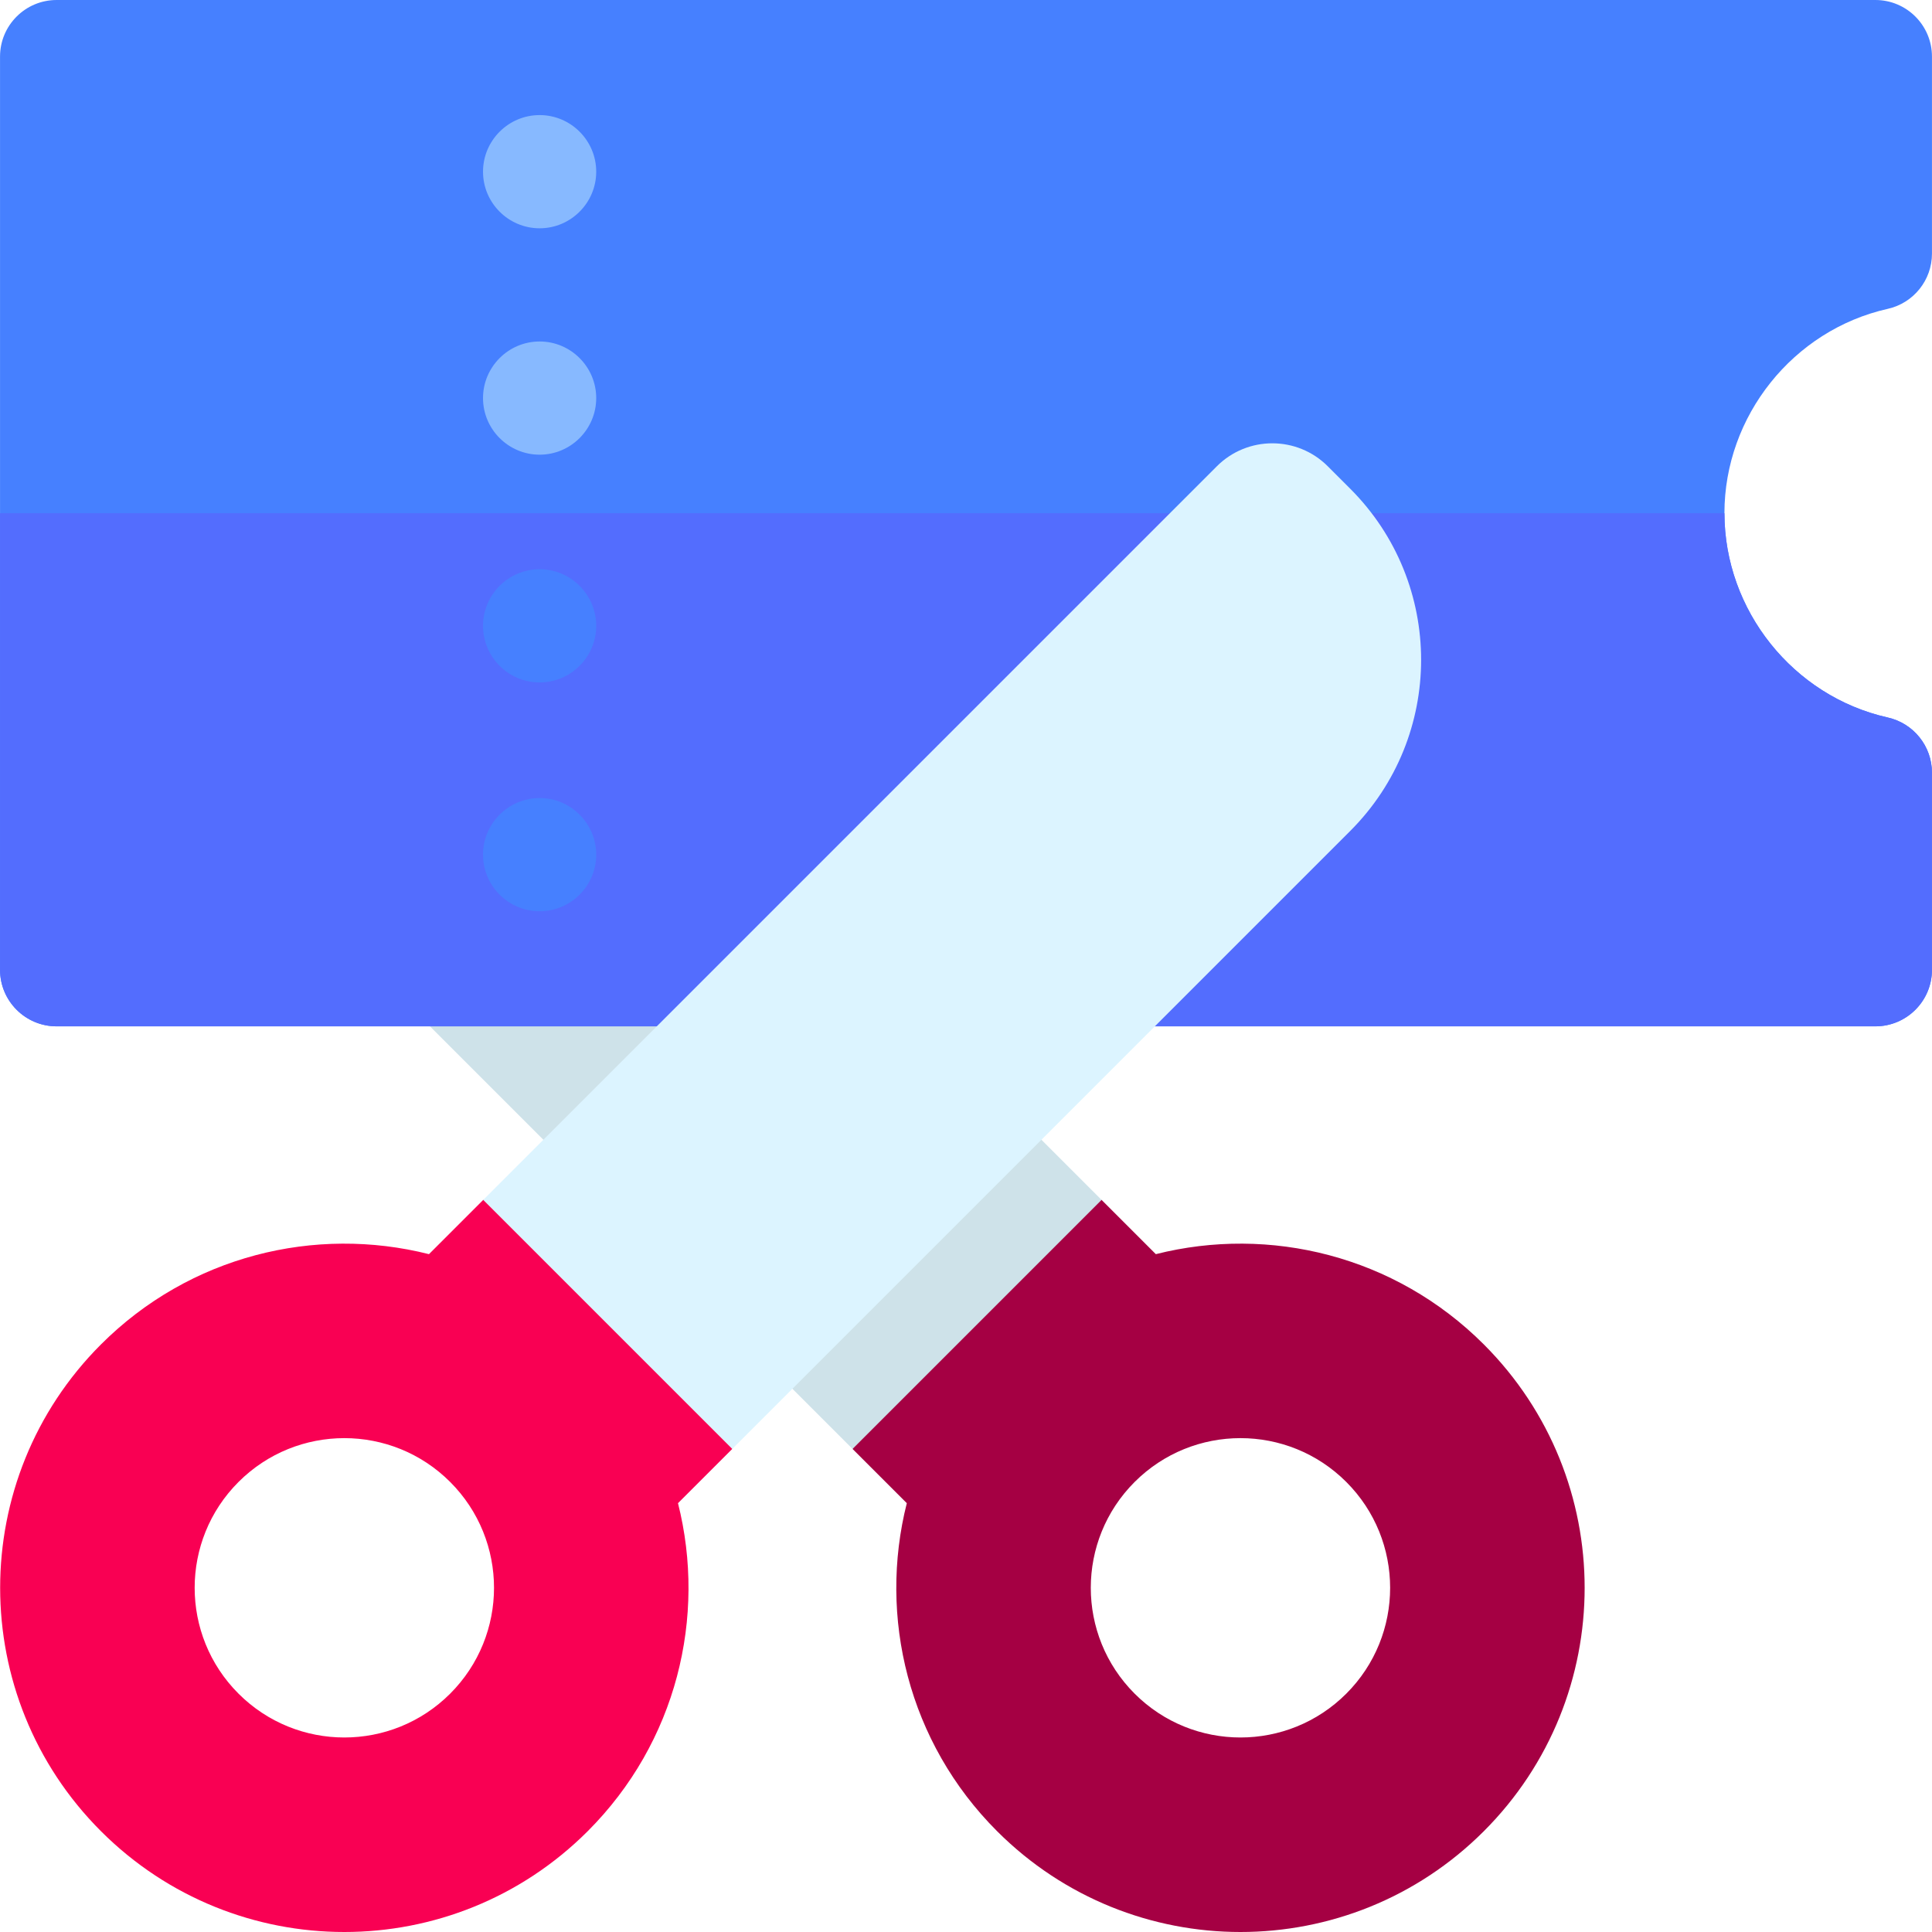
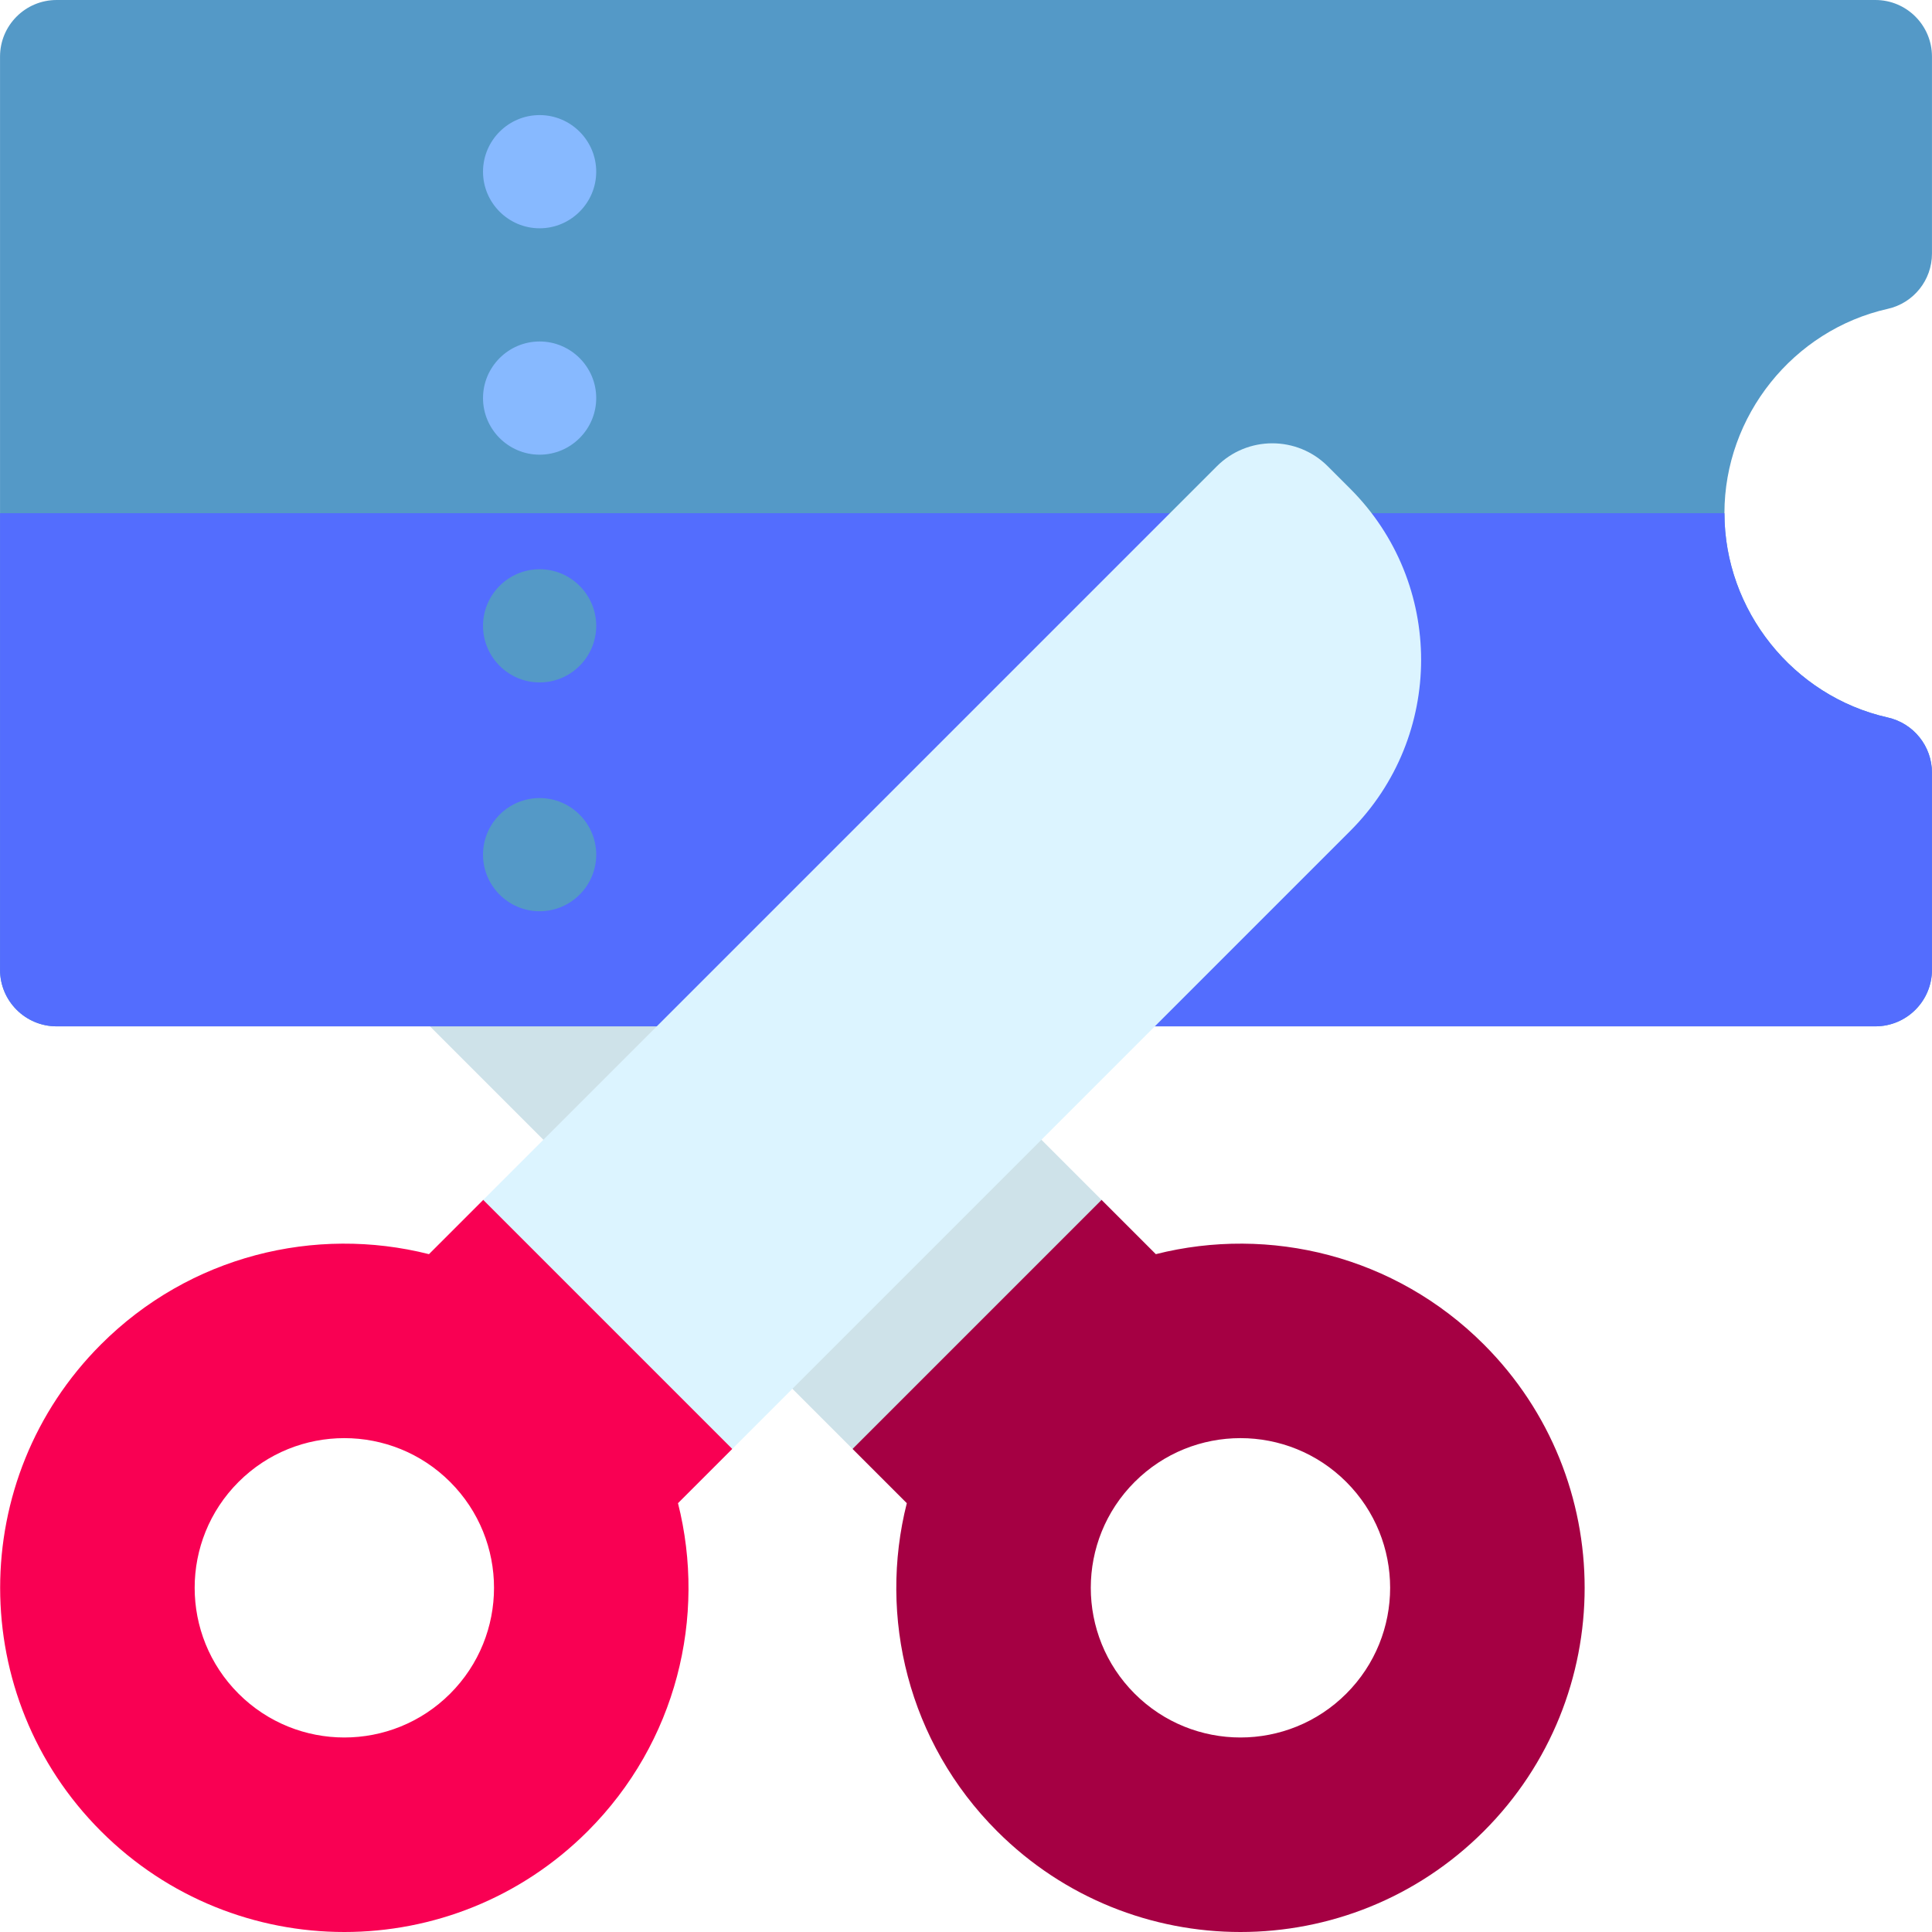
<svg xmlns="http://www.w3.org/2000/svg" version="1.1" id="Capa_1" x="0px" y="0px" viewBox="0 0 512.016 512.016" style="enable-background:new 0 0 512.016 512.016;" xml:space="preserve" width="512px" height="512px" class="">
  <g>
    <g>
      <path style="fill:#A50043;" d="M306.317,332.375l-14.377-14.377l-61.734,4.458l-4.263,61.539l14.377,14.377   c-7.609,30.12,0.362,63.365,23.925,86.928c35.622,35.622,93.378,35.622,129,0s35.622-93.378,0-129   C369.682,332.737,336.436,324.765,306.317,332.375z M356.794,448.848c-15.491,15.491-40.606,15.491-56.097,0   s-15.491-40.606,0-56.097c15.491-15.491,40.606-15.491,56.097,0C372.284,408.242,372.284,433.357,356.794,448.848z" data-original="#A50043" class="" />
      <path style="fill:#CEE2E9;" d="M291.94,317.998l-65.997,65.997L31.519,189.57c-8.119-8.119-8.119-21.284,0-29.403l5.952-5.952   c25.042-25.042,65.643-25.042,90.686,0L291.94,317.998z" data-original="#CEE2E9" class="" />
-       <path style="fill:#4680FF" d="M497.008,272h-482c-8.284,0-15-6.716-15-15V15c0-8.284,6.716-15,15-15h482c8.284,0,15,6.716,15,15   v52.214c0,7.019-4.867,13.1-11.716,14.636c-25.08,5.627-43.284,28.4-43.284,54.15s18.204,48.523,43.284,54.15   c6.849,1.536,11.716,7.617,11.716,14.636V257C512.008,265.284,505.292,272,497.008,272z" data-original="#0095FF" class="" data-old_color="#0095FF" />
+       <path style="fill:#5499C7" d="M497.008,272h-482c-8.284,0-15-6.716-15-15V15c0-8.284,6.716-15,15-15h482c8.284,0,15,6.716,15,15   v52.214c0,7.019-4.867,13.1-11.716,14.636c-25.08,5.627-43.284,28.4-43.284,54.15s18.204,48.523,43.284,54.15   c6.849,1.536,11.716,7.617,11.716,14.636V257C512.008,265.284,505.292,272,497.008,272z" data-original="#0095FF" class="" data-old_color="#0095FF" />
      <path style="fill:#536DFE" d="M500.292,190.15c-25.08-5.627-43.284-28.4-43.284-54.15h-457v121c0,8.284,6.716,15,15,15h482   c8.284,0,15-6.716,15-15v-52.214C512.008,197.768,507.141,191.687,500.292,190.15z" data-original="#0063E5" class="" data-old_color="#0063E5" />
      <path style="fill:#87B9FF" d="M143.009,60.5c8.262,0,15-6.739,15-15c0-8.262-6.738-15-15-15s-15,6.738-15,15   C128.008,53.762,134.747,60.5,143.009,60.5z" data-original="#93C0FF" class="" data-old_color="#93C0FF" />
      <path style="fill:#87B9FF" d="M143.009,120.5c8.262,0,15-6.739,15-15s-6.738-15-15-15s-15,6.738-15,15   S134.747,120.5,143.009,120.5z" data-original="#93C0FF" class="" data-old_color="#93C0FF" />
-       <path style="fill:#4680FF" d="M143.009,180.858c8.262,0,15-6.738,15-15s-6.738-15-15-15s-15,6.738-15,15   C128.008,174.119,134.747,180.858,143.009,180.858z" data-original="#0095FF" class="" data-old_color="#0095FF" />
-       <path style="fill:#4680FF" d="M143.009,241.5c8.262,0,15-6.739,15-15c0-8.262-6.738-15-15-15s-15,6.738-15,15   C128.008,234.762,134.747,241.5,143.009,241.5z" data-original="#0095FF" class="" data-old_color="#0095FF" />
+       <path style="fill:#5499C7" d="M143.009,180.858c8.262,0,15-6.738,15-15s-6.738-15-15-15s-15,6.738-15,15   C128.008,174.119,134.747,180.858,143.009,180.858z" data-original="#0095FF" class="" data-old_color="#0095FF" />
+       <path style="fill:#5499C7" d="M143.009,241.5c8.262,0,15-6.739,15-15c0-8.262-6.738-15-15-15s-15,6.738-15,15   C128.008,234.762,134.747,241.5,143.009,241.5z" data-original="#0095FF" class="" data-old_color="#0095FF" />
      <path style="fill:#F90053;" d="M179.681,398.371l14.377-14.376l-4.638-61.915l-61.359-4.082l-14.377,14.377   c-30.12-7.609-63.365,0.362-86.928,23.925c-35.622,35.622-35.622,93.378,0,129s93.378,35.622,129,0   C179.319,461.737,187.29,428.491,179.681,398.371z M63.208,448.848c-15.491-15.491-15.491-40.606,0-56.097   c15.491-15.491,40.606-15.491,56.097,0s15.491,40.606,0,56.097S78.699,464.339,63.208,448.848z" data-original="#F90053" class="" />
      <path style="fill:#DCF4FF" d="M194.058,383.995l-65.997-65.997l194.424-194.424c8.119-8.119,21.284-8.119,29.403,0l5.952,5.952   c25.042,25.042,25.042,65.643,0,90.686L194.058,383.995z" data-original="#E8F6FC" class="active-path" data-old_color="#E8F6FC" />
    </g>
  </g>
</svg>
